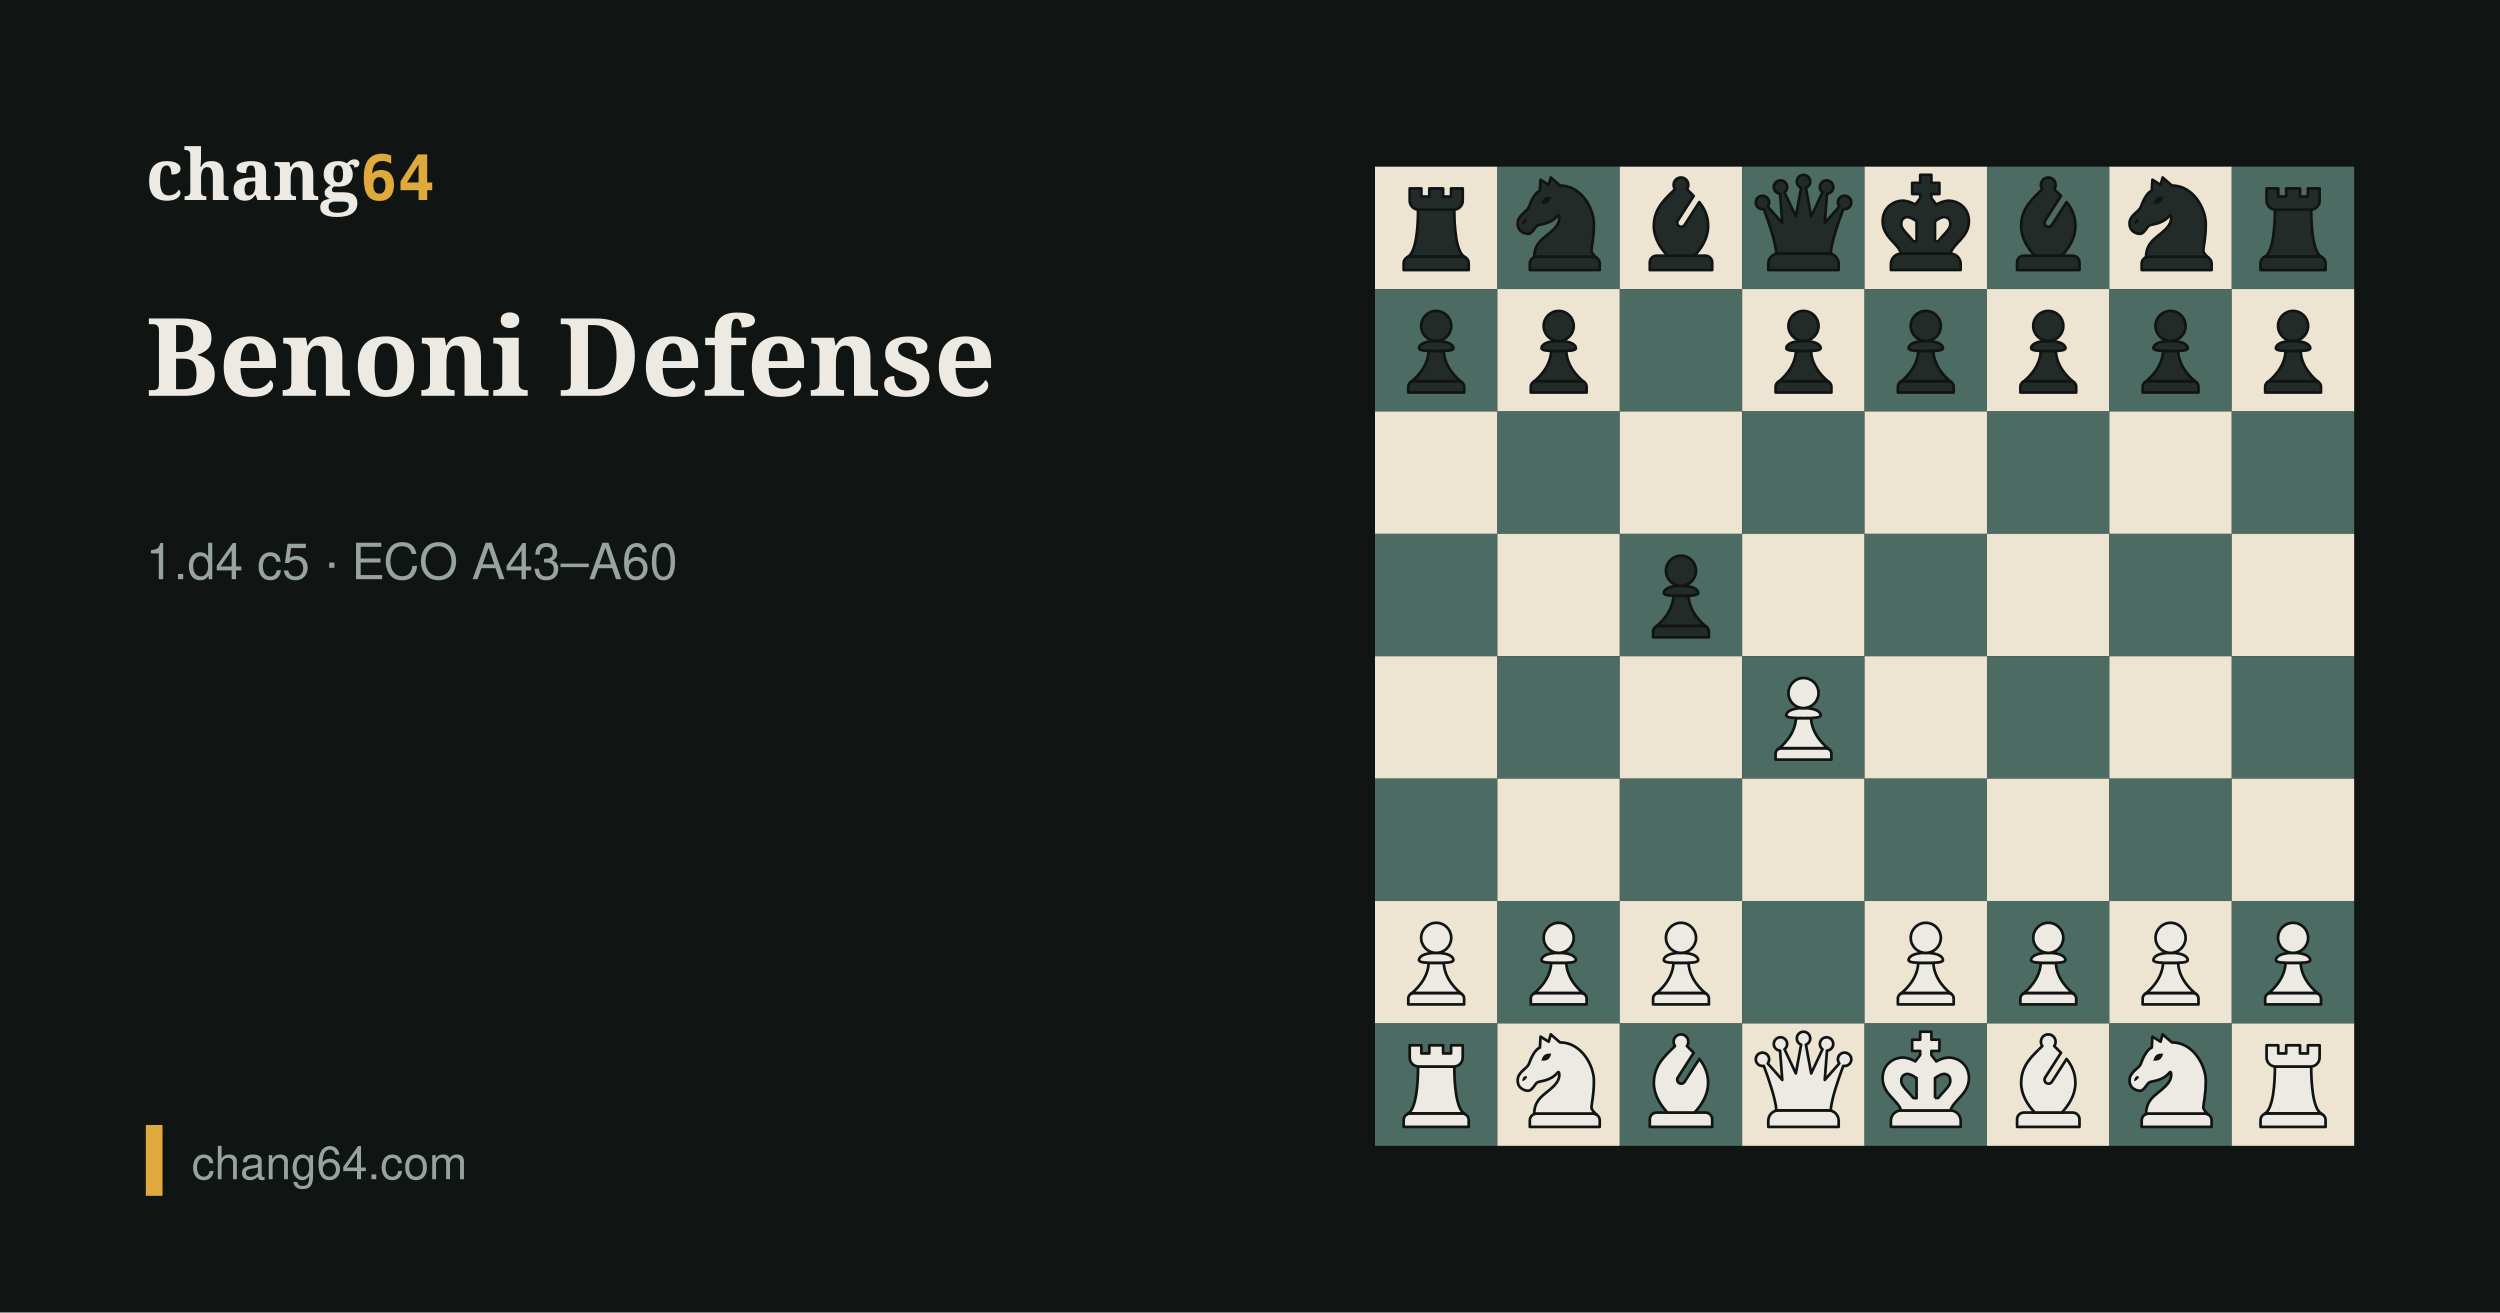
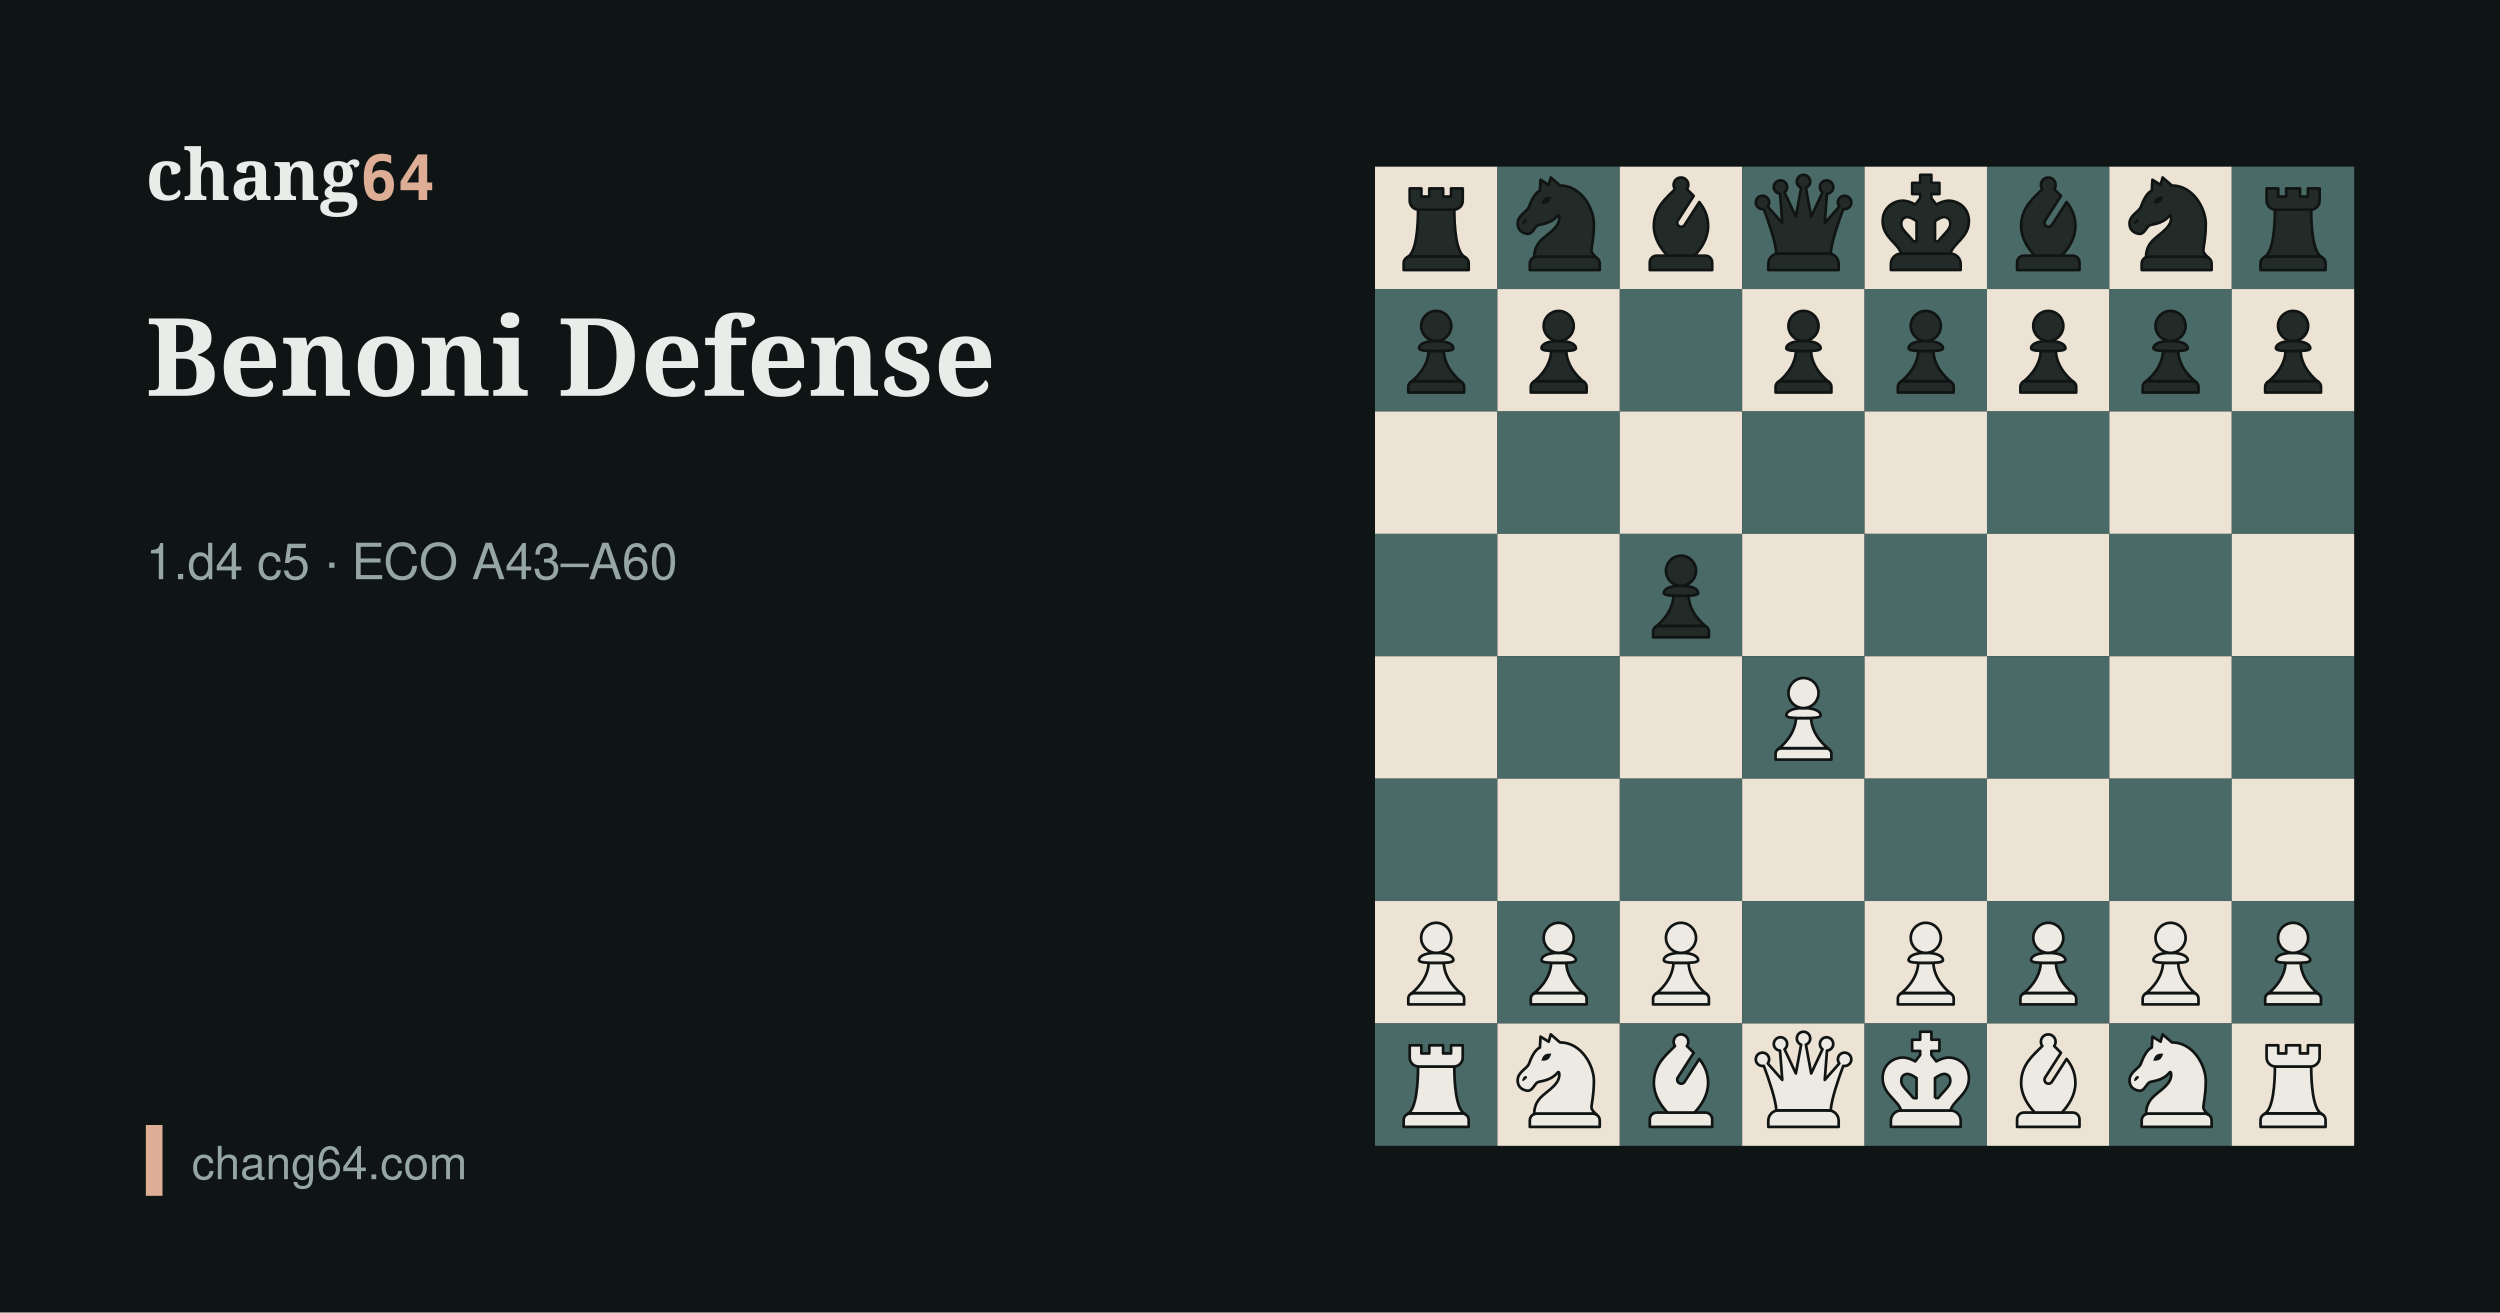
<svg xmlns="http://www.w3.org/2000/svg" width="1200" height="630" viewBox="0 0 1200 630">
-   <rect width="1200" height="630" fill="#101413" />
+   <rect width="1200" height="630" fill="#0F1414" />
  <g transform="translate(660,80)">
-     <rect x="0" y="0" width="58.75" height="58.75" fill="#EDE4D2" />
-     <rect x="58.75" y="0" width="58.75" height="58.75" fill="#4B6B63" />
-     <rect x="117.5" y="0" width="58.75" height="58.75" fill="#EDE4D2" />
-     <rect x="176.25" y="0" width="58.75" height="58.75" fill="#4B6B63" />
-     <rect x="235" y="0" width="58.75" height="58.75" fill="#EDE4D2" />
-     <rect x="293.75" y="0" width="58.75" height="58.75" fill="#4B6B63" />
-     <rect x="352.5" y="0" width="58.75" height="58.75" fill="#EDE4D2" />
-     <rect x="411.25" y="0" width="58.75" height="58.75" fill="#4B6B63" />
-     <rect x="0" y="58.75" width="58.75" height="58.75" fill="#4B6B63" />
-     <rect x="58.75" y="58.75" width="58.75" height="58.75" fill="#EDE4D2" />
-     <rect x="117.5" y="58.75" width="58.75" height="58.75" fill="#4B6B63" />
-     <rect x="176.25" y="58.75" width="58.75" height="58.75" fill="#EDE4D2" />
-     <rect x="235" y="58.75" width="58.75" height="58.75" fill="#4B6B63" />
-     <rect x="293.75" y="58.75" width="58.75" height="58.75" fill="#EDE4D2" />
-     <rect x="352.5" y="58.75" width="58.75" height="58.75" fill="#4B6B63" />
-     <rect x="411.25" y="58.75" width="58.75" height="58.75" fill="#EDE4D2" />
-     <rect x="0" y="117.5" width="58.75" height="58.75" fill="#EDE4D2" />
-     <rect x="58.75" y="117.5" width="58.75" height="58.75" fill="#4B6B63" />
-     <rect x="117.5" y="117.5" width="58.75" height="58.75" fill="#EDE4D2" />
-     <rect x="176.25" y="117.5" width="58.75" height="58.75" fill="#4B6B63" />
-     <rect x="235" y="117.5" width="58.75" height="58.75" fill="#EDE4D2" />
-     <rect x="293.75" y="117.5" width="58.75" height="58.75" fill="#4B6B63" />
-     <rect x="352.5" y="117.5" width="58.75" height="58.75" fill="#EDE4D2" />
-     <rect x="411.25" y="117.5" width="58.75" height="58.75" fill="#4B6B63" />
-     <rect x="0" y="176.25" width="58.75" height="58.75" fill="#4B6B63" />
-     <rect x="58.75" y="176.25" width="58.75" height="58.75" fill="#EDE4D2" />
-     <rect x="117.5" y="176.25" width="58.75" height="58.75" fill="#4B6B63" />
-     <rect x="176.25" y="176.25" width="58.75" height="58.75" fill="#EDE4D2" />
-     <rect x="235" y="176.25" width="58.75" height="58.75" fill="#4B6B63" />
-     <rect x="293.75" y="176.25" width="58.75" height="58.75" fill="#EDE4D2" />
-     <rect x="352.5" y="176.25" width="58.75" height="58.75" fill="#4B6B63" />
-     <rect x="411.25" y="176.25" width="58.75" height="58.75" fill="#EDE4D2" />
-     <rect x="0" y="235" width="58.75" height="58.75" fill="#EDE4D2" />
-     <rect x="58.75" y="235" width="58.75" height="58.75" fill="#4B6B63" />
-     <rect x="117.5" y="235" width="58.75" height="58.75" fill="#EDE4D2" />
-     <rect x="176.25" y="235" width="58.75" height="58.75" fill="#4B6B63" />
-     <rect x="235" y="235" width="58.75" height="58.75" fill="#EDE4D2" />
-     <rect x="293.75" y="235" width="58.75" height="58.75" fill="#4B6B63" />
-     <rect x="352.5" y="235" width="58.75" height="58.75" fill="#EDE4D2" />
-     <rect x="411.25" y="235" width="58.75" height="58.75" fill="#4B6B63" />
-     <rect x="0" y="293.75" width="58.75" height="58.75" fill="#4B6B63" />
-     <rect x="58.75" y="293.75" width="58.75" height="58.75" fill="#EDE4D2" />
-     <rect x="117.5" y="293.75" width="58.75" height="58.75" fill="#4B6B63" />
-     <rect x="176.25" y="293.75" width="58.75" height="58.75" fill="#EDE4D2" />
-     <rect x="235" y="293.75" width="58.75" height="58.75" fill="#4B6B63" />
-     <rect x="293.75" y="293.75" width="58.75" height="58.75" fill="#EDE4D2" />
-     <rect x="352.5" y="293.75" width="58.75" height="58.75" fill="#4B6B63" />
-     <rect x="411.25" y="293.75" width="58.75" height="58.75" fill="#EDE4D2" />
-     <rect x="0" y="352.5" width="58.75" height="58.75" fill="#EDE4D2" />
-     <rect x="58.75" y="352.5" width="58.75" height="58.75" fill="#4B6B63" />
-     <rect x="117.5" y="352.5" width="58.75" height="58.75" fill="#EDE4D2" />
-     <rect x="176.25" y="352.5" width="58.75" height="58.75" fill="#4B6B63" />
-     <rect x="235" y="352.5" width="58.75" height="58.75" fill="#EDE4D2" />
-     <rect x="293.75" y="352.5" width="58.75" height="58.75" fill="#4B6B63" />
-     <rect x="352.5" y="352.5" width="58.75" height="58.75" fill="#EDE4D2" />
-     <rect x="411.25" y="352.5" width="58.75" height="58.75" fill="#4B6B63" />
-     <rect x="0" y="411.25" width="58.75" height="58.75" fill="#4B6B63" />
-     <rect x="58.75" y="411.25" width="58.75" height="58.75" fill="#EDE4D2" />
-     <rect x="117.5" y="411.25" width="58.75" height="58.75" fill="#4B6B63" />
-     <rect x="176.25" y="411.25" width="58.75" height="58.75" fill="#EDE4D2" />
-     <rect x="235" y="411.25" width="58.75" height="58.75" fill="#4B6B63" />
-     <rect x="293.75" y="411.25" width="58.75" height="58.75" fill="#EDE4D2" />
-     <rect x="352.5" y="411.25" width="58.75" height="58.75" fill="#4B6B63" />
-     <rect x="411.25" y="411.25" width="58.75" height="58.75" fill="#EDE4D2" />
+     <rect x="0" y="0" width="58.75" height="58.75" fill="#EDE3D5" />
+     <rect x="58.75" y="0" width="58.75" height="58.75" fill="#4A6A68" />
+     <rect x="117.5" y="0" width="58.75" height="58.75" fill="#EDE3D5" />
+     <rect x="176.25" y="0" width="58.75" height="58.75" fill="#4A6A68" />
+     <rect x="235" y="0" width="58.75" height="58.75" fill="#EDE3D5" />
+     <rect x="293.75" y="0" width="58.75" height="58.75" fill="#4A6A68" />
+     <rect x="352.5" y="0" width="58.75" height="58.75" fill="#EDE3D5" />
+     <rect x="411.25" y="0" width="58.75" height="58.75" fill="#4A6A68" />
+     <rect x="0" y="58.75" width="58.75" height="58.75" fill="#4A6A68" />
+     <rect x="58.75" y="58.75" width="58.75" height="58.75" fill="#EDE3D5" />
+     <rect x="117.5" y="58.75" width="58.75" height="58.75" fill="#4A6A68" />
+     <rect x="176.25" y="58.75" width="58.75" height="58.75" fill="#EDE3D5" />
+     <rect x="235" y="58.75" width="58.75" height="58.75" fill="#4A6A68" />
+     <rect x="293.75" y="58.75" width="58.75" height="58.75" fill="#EDE3D5" />
+     <rect x="352.5" y="58.75" width="58.75" height="58.75" fill="#4A6A68" />
+     <rect x="411.25" y="58.75" width="58.75" height="58.75" fill="#EDE3D5" />
+     <rect x="0" y="117.5" width="58.75" height="58.75" fill="#EDE3D5" />
+     <rect x="58.75" y="117.5" width="58.75" height="58.75" fill="#4A6A68" />
+     <rect x="117.5" y="117.5" width="58.75" height="58.75" fill="#EDE3D5" />
+     <rect x="176.25" y="117.5" width="58.75" height="58.75" fill="#4A6A68" />
+     <rect x="235" y="117.5" width="58.75" height="58.75" fill="#EDE3D5" />
+     <rect x="293.75" y="117.5" width="58.75" height="58.75" fill="#4A6A68" />
+     <rect x="352.5" y="117.5" width="58.75" height="58.75" fill="#EDE3D5" />
+     <rect x="411.25" y="117.5" width="58.75" height="58.75" fill="#4A6A68" />
+     <rect x="0" y="176.25" width="58.75" height="58.75" fill="#4A6A68" />
+     <rect x="58.75" y="176.25" width="58.75" height="58.75" fill="#EDE3D5" />
+     <rect x="117.5" y="176.25" width="58.75" height="58.75" fill="#4A6A68" />
+     <rect x="176.25" y="176.25" width="58.75" height="58.75" fill="#EDE3D5" />
+     <rect x="235" y="176.25" width="58.75" height="58.75" fill="#4A6A68" />
+     <rect x="293.75" y="176.25" width="58.75" height="58.75" fill="#EDE3D5" />
+     <rect x="352.5" y="176.25" width="58.75" height="58.75" fill="#4A6A68" />
+     <rect x="411.25" y="176.25" width="58.75" height="58.75" fill="#EDE3D5" />
+     <rect x="0" y="235" width="58.75" height="58.75" fill="#EDE3D5" />
+     <rect x="58.75" y="235" width="58.75" height="58.75" fill="#4A6A68" />
+     <rect x="117.5" y="235" width="58.75" height="58.75" fill="#EDE3D5" />
+     <rect x="176.25" y="235" width="58.75" height="58.75" fill="#4A6A68" />
+     <rect x="235" y="235" width="58.75" height="58.75" fill="#EDE3D5" />
+     <rect x="293.75" y="235" width="58.75" height="58.75" fill="#4A6A68" />
+     <rect x="352.5" y="235" width="58.75" height="58.75" fill="#EDE3D5" />
+     <rect x="411.25" y="235" width="58.75" height="58.75" fill="#4A6A68" />
+     <rect x="0" y="293.75" width="58.75" height="58.75" fill="#4A6A68" />
+     <rect x="58.75" y="293.75" width="58.75" height="58.75" fill="#EDE3D5" />
+     <rect x="117.5" y="293.75" width="58.75" height="58.75" fill="#4A6A68" />
+     <rect x="176.25" y="293.75" width="58.75" height="58.75" fill="#EDE3D5" />
+     <rect x="235" y="293.75" width="58.75" height="58.75" fill="#4A6A68" />
+     <rect x="293.75" y="293.75" width="58.75" height="58.75" fill="#EDE3D5" />
+     <rect x="352.5" y="293.75" width="58.75" height="58.75" fill="#4A6A68" />
+     <rect x="411.25" y="293.75" width="58.75" height="58.75" fill="#EDE3D5" />
+     <rect x="0" y="352.5" width="58.75" height="58.75" fill="#EDE3D5" />
+     <rect x="58.75" y="352.5" width="58.75" height="58.75" fill="#4A6A68" />
+     <rect x="117.5" y="352.5" width="58.75" height="58.75" fill="#EDE3D5" />
+     <rect x="176.25" y="352.5" width="58.75" height="58.75" fill="#4A6A68" />
+     <rect x="235" y="352.5" width="58.75" height="58.75" fill="#EDE3D5" />
+     <rect x="293.75" y="352.5" width="58.75" height="58.75" fill="#4A6A68" />
+     <rect x="352.5" y="352.5" width="58.75" height="58.75" fill="#EDE3D5" />
+     <rect x="411.25" y="352.5" width="58.75" height="58.75" fill="#4A6A68" />
+     <rect x="0" y="411.25" width="58.75" height="58.75" fill="#4A6A68" />
+     <rect x="58.75" y="411.25" width="58.75" height="58.75" fill="#EDE3D5" />
+     <rect x="117.5" y="411.25" width="58.75" height="58.75" fill="#4A6A68" />
+     <rect x="176.25" y="411.25" width="58.75" height="58.75" fill="#EDE3D5" />
+     <rect x="235" y="411.25" width="58.75" height="58.75" fill="#4A6A68" />
+     <rect x="293.75" y="411.25" width="58.75" height="58.75" fill="#EDE3D5" />
+     <rect x="352.5" y="411.25" width="58.75" height="58.75" fill="#4A6A68" />
+     <rect x="411.25" y="411.25" width="58.75" height="58.75" fill="#EDE3D5" />
    <defs>
      <symbol id="pbr" viewBox="0 0 45 45">
        <path d="M12.99,33.03h19.01c1.35,0,2.45,1.1,2.45,2.45v2.52H10.54v-2.52c0-1.35,1.1-2.45,2.45-2.45Z" fill="#232b28" stroke="#101413" stroke-linecap="round" stroke-linejoin="round" />
        <path d="M29.17,15.8c-.07,0-.15.01-.23.01h-12.88c-.08,0-.15,0-.23-.01-.01,5.69-.51,15.85-3.95,17.49,0,0,0,0,0,0,.33-.17.71-.27,1.11-.27h19.01c.4,0,.78.1,1.11.27,0,0,0,0,0,0-3.45-1.65-3.94-11.8-3.95-17.49Z" fill="#232b28" stroke="#101413" stroke-linecap="round" stroke-linejoin="round" />
        <path d="M27.96,8v2.99h-2.92v-2.99h-5.07v2.99h-2.92v-2.99h-4.29v4.5c0,1.83,1.48,3.31,3.31,3.31h12.88c1.83,0,3.31-1.48,3.31-3.31v-4.5h-4.29Z" fill="#232b28" stroke="#101413" stroke-linecap="round" stroke-linejoin="round" />
      </symbol>
      <symbol id="pbn" viewBox="0 0 45 45">
        <path d="M14.4,33.1h20.67c1.39,0,2.52,1.13,2.52,2.52v2.38H11.88v-2.38c0-1.39,1.13-2.52,2.52-2.52Z" fill="#232b28" stroke="#101413" stroke-linecap="round" stroke-linejoin="round" stroke-width="1" />
        <path d="M14.65,21.66c.97-.66,4.68-.28,7.56-3.75.52-.62.98,1.68-.34,3.64-2.86,4.23-8.3,4.94-8.39,11.72.29-.11.6-.18.92-.18h20.67c.52,0,1,.16,1.4.42-.55-.46-1.93-1.71-1.93-2.68,0-1.21.9-4.35.9-9.83s-4.54-14.07-12.47-14.07l-3.39-2.95-.75,2.7-3-1.87s-.15,2.38-.24,4.01c-.54.3-2.22.96-4.03,5.99-.63,1.75-4.15,3-4.15,6.07,0,3.41,3.21,3.83,3.82,3.83,1.57,0,2.36-2.34,3.42-3.06Z" fill="#232b28" stroke="#101413" stroke-linecap="round" stroke-linejoin="round" stroke-width="1" />
        <path d="M18.54,13.2c.9-.63.98-1.58,1.21-2.02.03-.06-.02-.12-.08-.12-.49.06-1.4-.18-2.31.45-.9.64-.98,1.58-1.2,2.02-.03.06.02.12.08.12.49-.06,1.4.18,2.3-.45Z" fill="#101413" />
        <path d="M10.24,20.58c-.46.42-.86.73-1.07.5s.14-1.16.6-1.57.87-.16,1.08.07-.15.59-.61,1.01Z" fill="#101413" />
      </symbol>
      <symbol id="pbb" viewBox="0 0 45 45">
        <path d="M13.5,32.74h18c1.36,0,2.47,1.11,2.47,2.47v2.79H11.03v-2.79c0-1.36,1.11-2.47,2.47-2.47Z" fill="#232b28" stroke="#101413" stroke-linecap="round" stroke-linejoin="round" stroke-width="1" />
        <path d="M27.46,32.74c2.5-2.65,5.01-6.42,5.01-10.9,0-3.8-1.45-6.58-3.24-8.82l-5.4,8.41c-.44.69-1.36.89-2.04.45h0c-.69-.44-.89-1.36-.45-2.04l5.83-9.09c-.88-.88-1.74-1.69-2.49-2.47.4-.56.6-1.27.47-2.04-.18-1.1-1.08-2.02-2.18-2.21-1.7-.29-3.18,1.01-3.18,2.66,0,.59.19,1.13.51,1.58-2.94,3.06-7.78,6.6-7.78,13.55,0,4.48,2.51,8.26,5.01,10.9h9.93Z" fill="#232b28" stroke="#101413" stroke-linecap="round" stroke-linejoin="round" stroke-width="1" />
      </symbol>
      <symbol id="pbq" viewBox="0 0 45 45">
        <path d="M31.62,31.91H13.38c-2.1,0-3.82,1.72-3.82,3.82v2.27h25.88v-2.27c0-2.11-1.71-3.82-3.82-3.82Z" fill="#232b28" stroke="#101413" stroke-linecap="round" stroke-linejoin="round" />
        <path d="M39.59,11.71c-.8-1.1-2.33-1.34-3.43-.54s-1.34,2.33-.54,3.43c.02.02.04.04.05.07l-5.35,6.05.82-10.77c.83-.06,1.62-.53,2.03-1.33.62-1.21.14-2.69-1.07-3.3-.19-.1-.39-.16-.58-.21h0s0,0,0,0c-1.07-.24-2.2.26-2.72,1.28-.55,1.07-.23,2.35.69,3.06l-4.16,8.89-1.94-10.57c.93-.35,1.58-1.25,1.58-2.29,0-1.36-1.1-2.46-2.46-2.46h0c-1.36,0-2.46,1.1-2.46,2.46,0,1.05.66,1.94,1.58,2.29l-1.94,10.57-4.16-8.89c.92-.71,1.23-1.99.69-3.06-.52-1.02-1.65-1.52-2.72-1.28h0s0,0,0,0c-.2.04-.39.11-.58.21-1.21.62-1.69,2.1-1.07,3.3.41.8,1.19,1.28,2.03,1.33l.82,10.77-5.35-6.05s.04-.04.05-.07c.8-1.1.55-2.63-.54-3.43s-2.63-.55-3.43.54c-.8,1.1-.55,2.63.54,3.43.58.42,1.29.55,1.94.42,1.81,4.84,4.41,12.39,4.63,16.46.28-.06.56-.1.86-.1h18.24c.3,0,.58.04.86.1.22-4.07,2.81-11.61,4.63-16.46.65.13,1.36,0,1.94-.42,1.1-.8,1.34-2.33.54-3.43Z" fill="#232b28" stroke="#101413" stroke-linecap="round" stroke-linejoin="round" />
      </symbol>
      <symbol id="pbk" viewBox="0 0 45 45">
        <path d="M31.54,31.96H13.46c-2.08,0-3.79,1.7-3.79,3.79v2.25h25.66v-2.25c0-2.09-1.7-3.79-3.79-3.79Z" fill="#232b28" stroke="#101413" stroke-linecap="round" stroke-linejoin="round" stroke-width=".98" />
        <path d="M31.08,12.5c-1.67,0-3.32.64-4.72,1.42l-1.8-2.32v-1.53h2.95v-4.12h-2.95v-2.95h-4.12v2.95h-2.95v4.12h2.95v1.53l-1.8,2.32c-1.4-.78-3.05-1.42-4.72-1.42-2.74,0-7.28,2.13-7.28,7.55,0,5.98,5.8,8.15,6.78,11.92.01,0,.03,0,.04,0h18.08s.03,0,.04,0c.97-3.77,6.78-5.94,6.78-11.92,0-5.41-4.54-7.55-7.28-7.55ZM29.1,25.07c-.58.62-1.23,1.31-1.82,2.09-.14.18-.35.29-.58.29-.35,0-.84,0-.81,0v-7.39c1.3-.96,2.57-1.55,3.39-1.56.42.03,2.24.27,2.24,2.46,0,1.37-.74,2.3-2.42,4.1ZM13.48,20.97c0-2.19,1.82-2.44,2.24-2.46.82.01,2.09.6,3.39,1.56v7.39s-.46,0-.81,0c-.23,0-.44-.11-.58-.29-.59-.77-1.24-1.46-1.82-2.09-1.68-1.8-2.42-2.73-2.42-4.1Z" fill="#232b28" stroke="#101413" stroke-linecap="round" stroke-linejoin="round" stroke-width=".98" />
      </symbol>
      <symbol id="pbp" viewBox="0 0 45 45">
        <path d="M14.31,33.79h16.38c1.14,0,2.07.93,2.07,2.07v2.14H12.24v-2.14c0-1.14.93-2.07,2.07-2.07Z" fill="#232b28" stroke="#101413" stroke-linecap="round" stroke-linejoin="round" />
        <path d="M31.85,34.14c-1.31-1.01-6.34-5.24-6.57-11.44-.84.03-1.78.03-2.77.03s-1.94,0-2.77-.03c-.24,6.2-5.26,10.43-6.57,11.44,0,0,0,0,0,0,.33-.22.73-.35,1.16-.35h16.38c.43,0,.83.13,1.16.35,0,0,0,0,0,0Z" fill="#232b28" stroke="#101413" stroke-linecap="round" stroke-linejoin="round" />
        <path d="M28.82,21.68c0,1.02-2.83,1.05-6.32,1.05s-6.32-.04-6.32-1.05,1.41-2.63,6.32-2.63,6.32,1.61,6.32,2.63Z" fill="#232b28" stroke="#101413" stroke-linecap="round" stroke-linejoin="round" />
        <circle cx="22.5" cy="13.53" r="5.53" fill="#232b28" stroke="#101413" stroke-linecap="round" stroke-linejoin="round" />
      </symbol>
      <symbol id="pwp" viewBox="0 0 45 45">
        <path d="M14.31,33.79h16.38c1.14,0,2.07.93,2.07,2.07v2.14H12.24v-2.14c0-1.14.93-2.07,2.07-2.07Z" fill="#eceae3" stroke="#101413" stroke-linecap="round" stroke-linejoin="round" />
        <path d="M31.85,34.14c-1.31-1.01-6.34-5.24-6.57-11.44-.84.03-1.78.03-2.77.03s-1.94,0-2.77-.03c-.24,6.2-5.26,10.43-6.57,11.44,0,0,0,0,0,0,.33-.22.73-.35,1.16-.35h16.38c.43,0,.83.13,1.16.35,0,0,0,0,0,0Z" fill="#eceae3" stroke="#101413" stroke-linecap="round" stroke-linejoin="round" />
        <path d="M28.82,21.68c0,1.02-2.83,1.05-6.32,1.05s-6.32-.04-6.32-1.05,1.41-2.63,6.32-2.63,6.32,1.61,6.32,2.63Z" fill="#eceae3" stroke="#101413" stroke-linecap="round" stroke-linejoin="round" />
        <circle cx="22.5" cy="13.53" r="5.53" fill="#eceae3" stroke="#101413" stroke-linecap="round" stroke-linejoin="round" />
      </symbol>
      <symbol id="pwr" viewBox="0 0 45 45">
        <path d="M12.99,33.03h19.01c1.35,0,2.45,1.1,2.45,2.45v2.52H10.54v-2.52c0-1.35,1.1-2.45,2.45-2.45Z" fill="#eceae3" stroke="#101413" stroke-linecap="round" stroke-linejoin="round" />
        <path d="M29.17,15.8c-.07,0-.15.01-.23.01h-12.88c-.08,0-.15,0-.23-.01-.01,5.69-.51,15.85-3.95,17.49,0,0,0,0,0,0,.33-.17.71-.27,1.11-.27h19.01c.4,0,.78.1,1.11.27,0,0,0,0,0,0-3.45-1.65-3.94-11.8-3.95-17.49Z" fill="#eceae3" stroke="#101413" stroke-linecap="round" stroke-linejoin="round" />
        <path d="M27.96,8v2.99h-2.92v-2.99h-5.07v2.99h-2.92v-2.99h-4.29v4.5c0,1.83,1.48,3.31,3.31,3.31h12.88c1.83,0,3.31-1.48,3.31-3.31v-4.5h-4.29Z" fill="#eceae3" stroke="#101413" stroke-linecap="round" stroke-linejoin="round" />
      </symbol>
      <symbol id="pwn" viewBox="0 0 45 45">
        <path d="M14.4,33.1h20.67c1.39,0,2.52,1.13,2.52,2.52v2.38H11.88v-2.38c0-1.39,1.13-2.52,2.52-2.52Z" fill="#eceae3" stroke="#101413" stroke-linecap="round" stroke-linejoin="round" stroke-width="1" />
        <path d="M14.65,21.66c.97-.66,4.68-.28,7.56-3.75.52-.62.98,1.68-.34,3.64-2.86,4.23-8.3,4.94-8.39,11.72.29-.11.6-.18.92-.18h20.67c.52,0,1,.16,1.4.42-.55-.46-1.93-1.71-1.93-2.68,0-1.21.9-4.35.9-9.83s-4.54-14.07-12.47-14.07l-3.39-2.95-.75,2.7-3-1.87s-.15,2.38-.24,4.01c-.54.3-2.22.96-4.03,5.99-.63,1.75-4.15,3-4.15,6.07,0,3.41,3.21,3.83,3.82,3.83,1.57,0,2.36-2.34,3.42-3.06Z" fill="#eceae3" stroke="#101413" stroke-linecap="round" stroke-linejoin="round" stroke-width="1" />
        <path d="M18.54,13.2c.9-.63.98-1.58,1.21-2.02.03-.06-.02-.12-.08-.12-.49.06-1.4-.18-2.31.45-.9.64-.98,1.58-1.2,2.02-.03.06.02.12.08.12.49-.06,1.4.18,2.3-.45Z" fill="#101413" />
        <path d="M10.24,20.58c-.46.42-.86.73-1.07.5s.14-1.16.6-1.57.87-.16,1.08.07-.15.59-.61,1.01Z" fill="#101413" />
      </symbol>
      <symbol id="pwb" viewBox="0 0 45 45">
        <path d="M13.5,32.74h18c1.36,0,2.47,1.11,2.47,2.47v2.79H11.03v-2.79c0-1.36,1.11-2.47,2.47-2.47Z" fill="#eceae3" stroke="#101413" stroke-linecap="round" stroke-linejoin="round" stroke-width="1" />
        <path d="M27.46,32.74c2.5-2.65,5.01-6.42,5.01-10.9,0-3.8-1.45-6.58-3.24-8.82l-5.4,8.41c-.44.69-1.36.89-2.04.45h0c-.69-.44-.89-1.36-.45-2.04l5.83-9.09c-.88-.88-1.74-1.69-2.49-2.47.4-.56.6-1.27.47-2.04-.18-1.1-1.08-2.02-2.18-2.21-1.7-.29-3.18,1.01-3.18,2.66,0,.59.19,1.13.51,1.58-2.94,3.06-7.78,6.6-7.78,13.55,0,4.48,2.51,8.26,5.01,10.9h9.93Z" fill="#eceae3" stroke="#101413" stroke-linecap="round" stroke-linejoin="round" stroke-width="1" />
      </symbol>
      <symbol id="pwq" viewBox="0 0 45 45">
        <path d="M31.62,31.91H13.38c-2.1,0-3.82,1.72-3.82,3.82v2.27h25.88v-2.27c0-2.11-1.71-3.82-3.82-3.82Z" fill="#eceae3" stroke="#101413" stroke-linecap="round" stroke-linejoin="round" />
        <path d="M39.59,11.71c-.8-1.1-2.33-1.34-3.43-.54s-1.34,2.33-.54,3.43c.02.02.04.04.05.07l-5.35,6.05.82-10.77c.83-.06,1.62-.53,2.03-1.33.62-1.21.14-2.69-1.07-3.3-.19-.1-.39-.16-.58-.21h0s0,0,0,0c-1.07-.24-2.2.26-2.72,1.28-.55,1.07-.23,2.35.69,3.06l-4.16,8.89-1.94-10.57c.93-.35,1.58-1.25,1.58-2.29,0-1.36-1.1-2.46-2.46-2.46h0c-1.36,0-2.46,1.1-2.46,2.46,0,1.05.66,1.94,1.58,2.29l-1.94,10.57-4.16-8.89c.92-.71,1.23-1.99.69-3.06-.52-1.02-1.65-1.52-2.72-1.28h0s0,0,0,0c-.2.04-.39.11-.58.21-1.21.62-1.69,2.1-1.07,3.3.41.8,1.19,1.28,2.03,1.33l.82,10.77-5.35-6.05s.04-.04.05-.07c.8-1.1.55-2.63-.54-3.43s-2.63-.55-3.43.54c-.8,1.1-.55,2.63.54,3.43.58.42,1.29.55,1.94.42,1.81,4.84,4.41,12.39,4.63,16.46.28-.06.56-.1.86-.1h18.24c.3,0,.58.04.86.1.22-4.07,2.81-11.61,4.63-16.46.65.13,1.36,0,1.94-.42,1.1-.8,1.34-2.33.54-3.43Z" fill="#eceae3" stroke="#101413" stroke-linecap="round" stroke-linejoin="round" />
      </symbol>
      <symbol id="pwk" viewBox="0 0 45 45">
        <path d="M31.54,31.96H13.46c-2.08,0-3.79,1.7-3.79,3.79v2.25h25.66v-2.25c0-2.09-1.7-3.79-3.79-3.79Z" fill="#eceae3" stroke="#101413" stroke-linecap="round" stroke-linejoin="round" stroke-width=".98" />
        <path d="M31.08,12.5c-1.67,0-3.32.64-4.72,1.42l-1.8-2.32v-1.53h2.95v-4.12h-2.95v-2.95h-4.12v2.95h-2.95v4.12h2.95v1.53l-1.8,2.32c-1.4-.78-3.05-1.42-4.72-1.42-2.74,0-7.28,2.13-7.28,7.55,0,5.98,5.8,8.15,6.78,11.92.01,0,.03,0,.04,0h18.08s.03,0,.04,0c.97-3.77,6.78-5.94,6.78-11.92,0-5.41-4.54-7.55-7.28-7.55ZM29.1,25.07c-.58.62-1.23,1.31-1.82,2.09-.14.18-.35.29-.58.29-.35,0-.84,0-.81,0v-7.39c1.3-.96,2.57-1.55,3.39-1.56.42.03,2.24.27,2.24,2.46,0,1.37-.74,2.3-2.42,4.1ZM13.48,20.97c0-2.19,1.82-2.44,2.24-2.46.82.01,2.09.6,3.39,1.56v7.39s-.46,0-.81,0c-.23,0-.44-.11-.58-.29-.59-.77-1.24-1.46-1.82-2.09-1.68-1.8-2.42-2.73-2.42-4.1Z" fill="#eceae3" stroke="#101413" stroke-linecap="round" stroke-linejoin="round" stroke-width=".98" />
      </symbol>
    </defs>
    <use href="#pbr" x="0.0" y="0.0" width="58.75" height="58.75" />
    <use href="#pbn" x="58.8" y="0.0" width="58.75" height="58.75" />
    <use href="#pbb" x="117.5" y="0.0" width="58.75" height="58.75" />
    <use href="#pbq" x="176.3" y="0.0" width="58.75" height="58.75" />
    <use href="#pbk" x="235.0" y="0.0" width="58.75" height="58.75" />
    <use href="#pbb" x="293.8" y="0.0" width="58.75" height="58.75" />
    <use href="#pbn" x="352.5" y="0.0" width="58.75" height="58.75" />
    <use href="#pbr" x="411.3" y="0.0" width="58.75" height="58.75" />
    <use href="#pbp" x="0.0" y="58.8" width="58.75" height="58.75" />
    <use href="#pbp" x="58.8" y="58.8" width="58.75" height="58.75" />
    <use href="#pbp" x="176.3" y="58.8" width="58.75" height="58.75" />
    <use href="#pbp" x="235.0" y="58.8" width="58.75" height="58.75" />
    <use href="#pbp" x="293.8" y="58.8" width="58.75" height="58.75" />
    <use href="#pbp" x="352.5" y="58.8" width="58.75" height="58.75" />
    <use href="#pbp" x="411.3" y="58.8" width="58.75" height="58.75" />
    <use href="#pbp" x="117.5" y="176.3" width="58.75" height="58.75" />
    <use href="#pwp" x="176.3" y="235.0" width="58.75" height="58.75" />
    <use href="#pwp" x="0.0" y="352.5" width="58.75" height="58.75" />
    <use href="#pwp" x="58.8" y="352.5" width="58.75" height="58.75" />
    <use href="#pwp" x="117.5" y="352.5" width="58.75" height="58.75" />
    <use href="#pwp" x="235.0" y="352.5" width="58.75" height="58.75" />
    <use href="#pwp" x="293.8" y="352.5" width="58.75" height="58.75" />
    <use href="#pwp" x="352.5" y="352.5" width="58.75" height="58.75" />
    <use href="#pwp" x="411.3" y="352.5" width="58.75" height="58.75" />
    <use href="#pwr" x="0.0" y="411.3" width="58.75" height="58.75" />
    <use href="#pwn" x="58.8" y="411.3" width="58.75" height="58.75" />
    <use href="#pwb" x="117.5" y="411.3" width="58.75" height="58.75" />
    <use href="#pwq" x="176.3" y="411.3" width="58.75" height="58.75" />
    <use href="#pwk" x="235.0" y="411.3" width="58.75" height="58.75" />
    <use href="#pwb" x="293.8" y="411.3" width="58.75" height="58.75" />
    <use href="#pwn" x="352.5" y="411.3" width="58.75" height="58.75" />
    <use href="#pwr" x="411.3" y="411.3" width="58.75" height="58.75" />
  </g>
-   <text x="70" y="190" font-family="Georgia,serif" font-size="52" font-weight="600" fill="#ECEAE3">Benoni Defense</text>
-   <text x="70" y="278" font-family="Helvetica,Arial,sans-serif" font-size="24" fill="#97A49D">1.d4 c5  ·  ECO A43–A60</text>
-   <text x="70" y="96" font-family="Georgia,serif" font-size="34" font-weight="600" fill="#ECEAE3">chang<tspan fill="#E0A93B" font-family="monospace" font-size="30">64</tspan>
+   <text x="70" y="190" font-family="Georgia,serif" font-size="52" font-weight="600" fill="#EAECEA">Benoni Defense</text>
+   <text x="70" y="278" font-family="Helvetica,Arial,sans-serif" font-size="24" fill="#96A5A5">1.d4 c5  ·  ECO A43–A60</text>
+   <text x="70" y="96" font-family="Georgia,serif" font-size="34" font-weight="600" fill="#EAECEA">chang<tspan fill="#DDAE95" font-family="monospace" font-size="30">64</tspan>
  </text>
-   <rect x="70" y="540" width="8" height="34" fill="#E0A93B" />
-   <text x="92" y="566" font-family="Helvetica,Arial,sans-serif" font-size="22" fill="#97A49D">chang64.com</text>
+   <rect x="70" y="540" width="8" height="34" fill="#DDAE95" />
+   <text x="92" y="566" font-family="Helvetica,Arial,sans-serif" font-size="22" fill="#96A5A5">chang64.com</text>
</svg>
